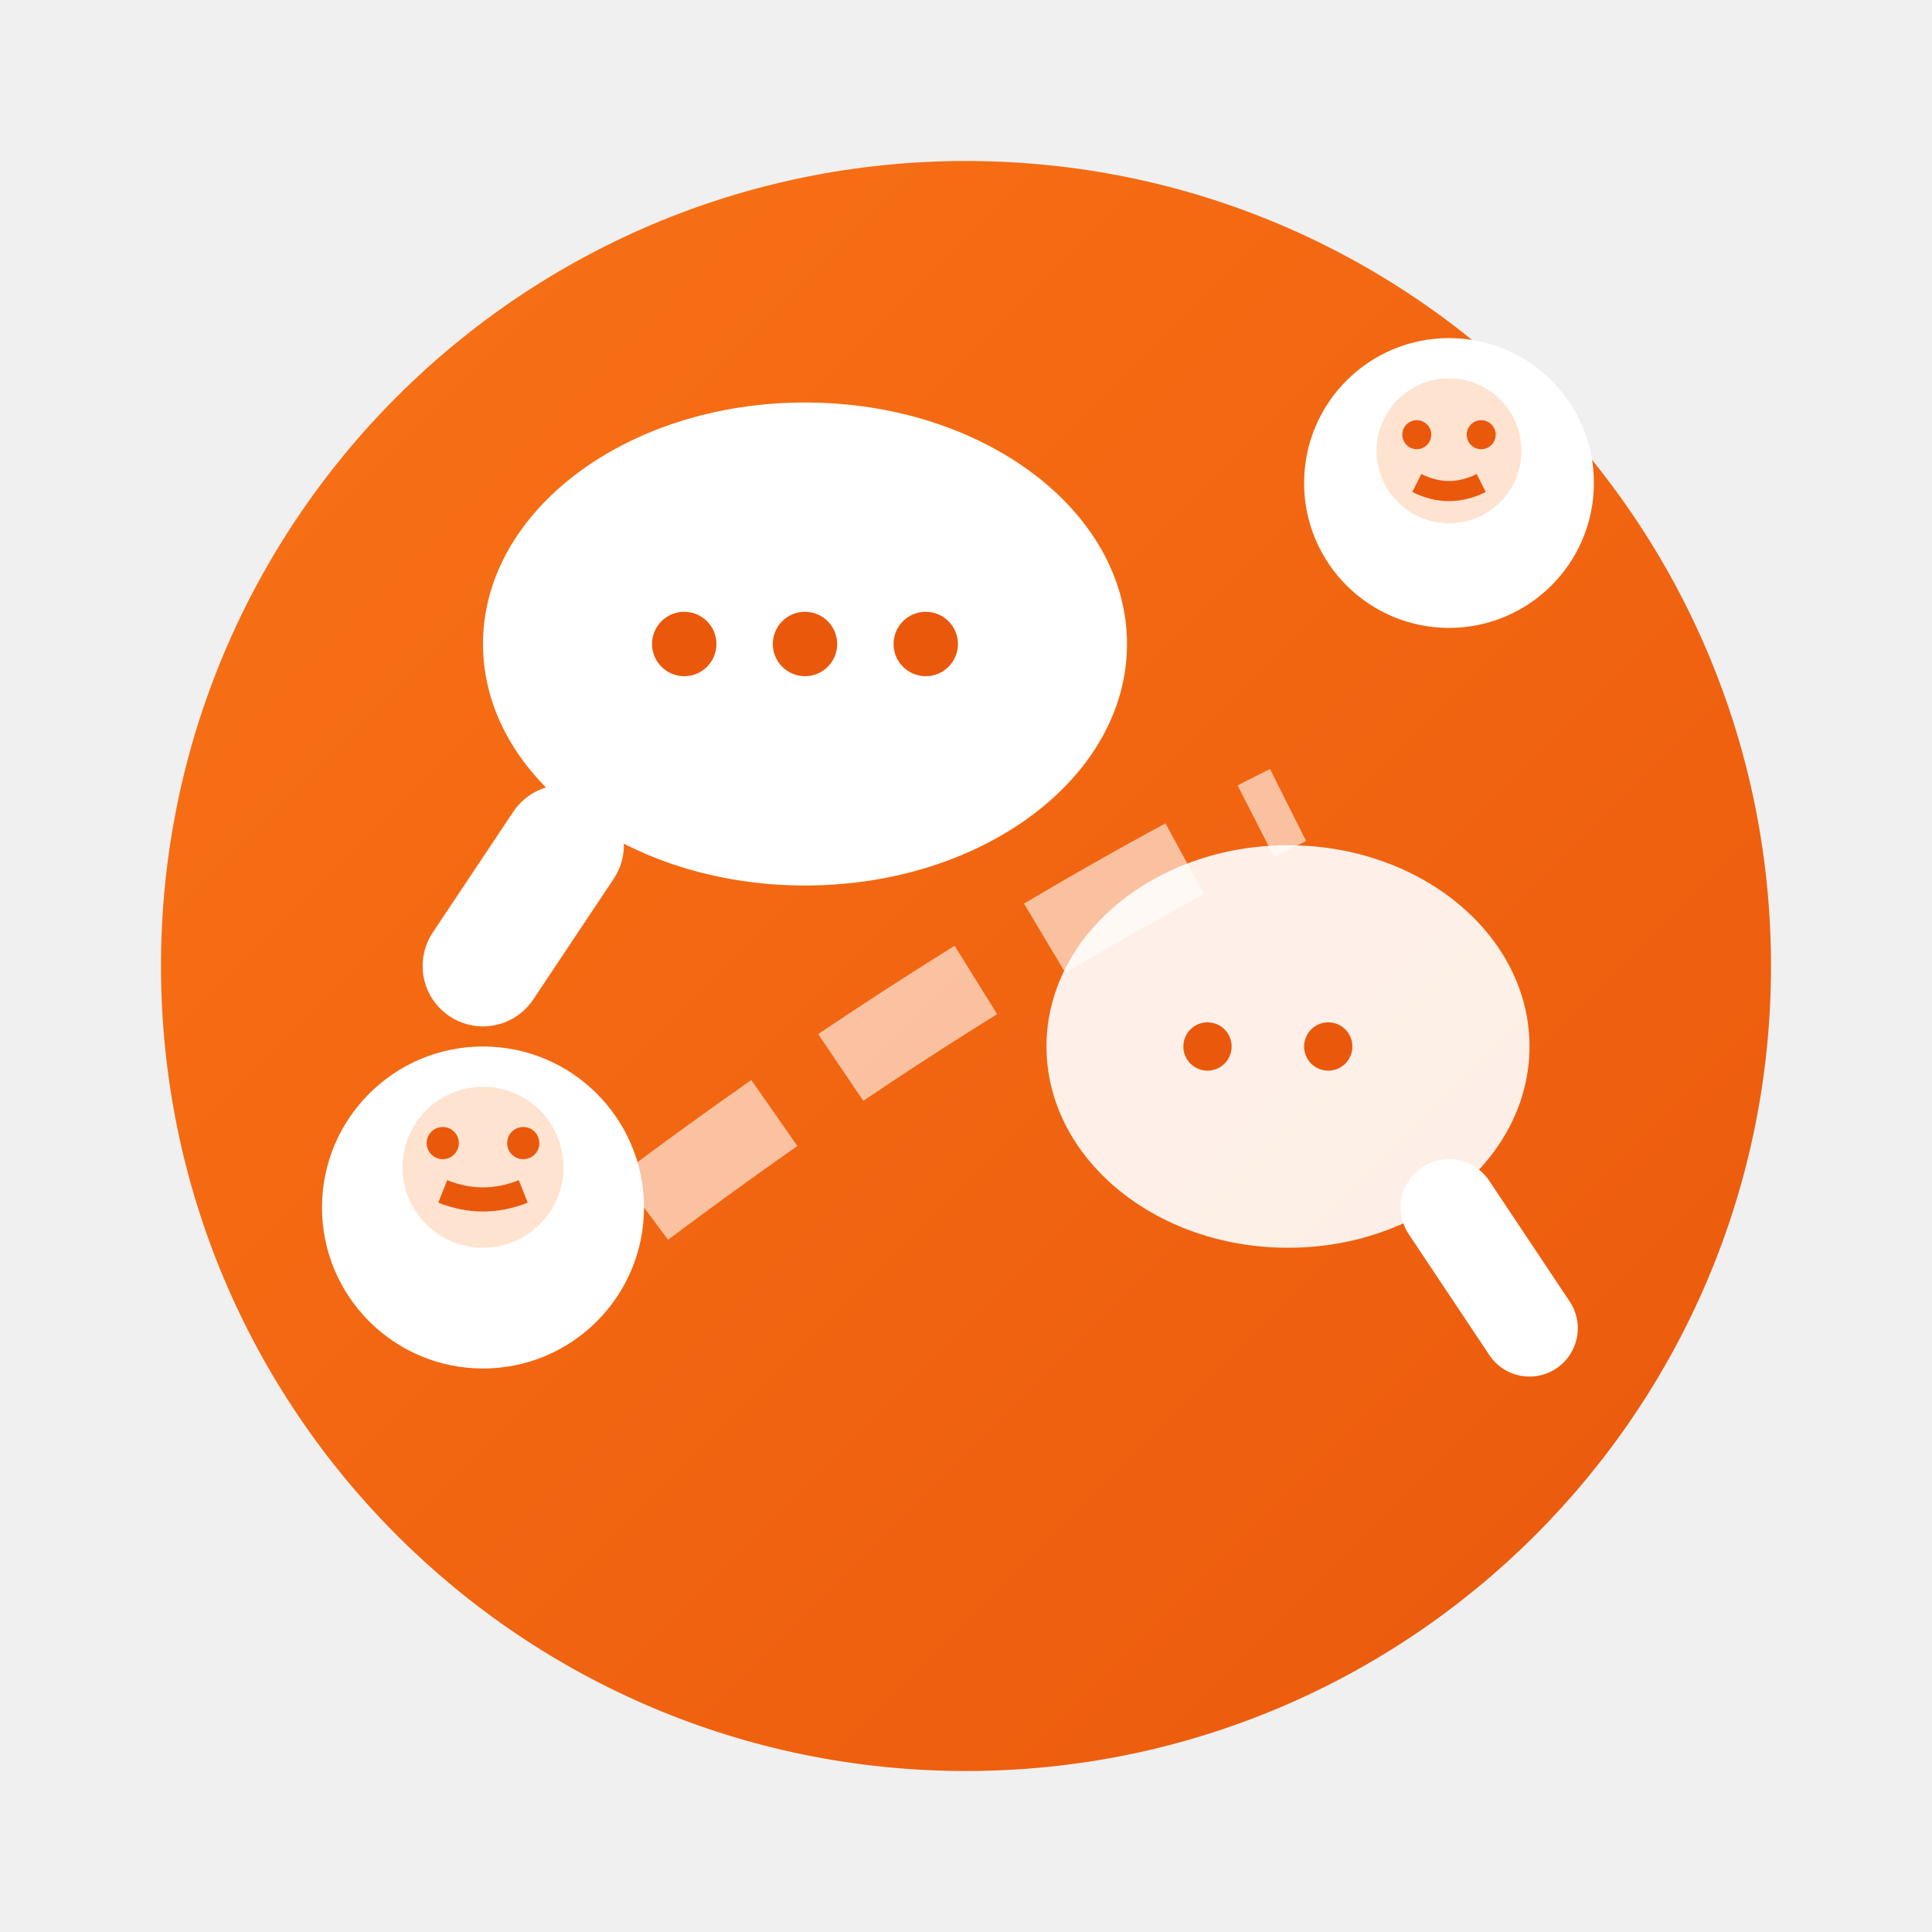
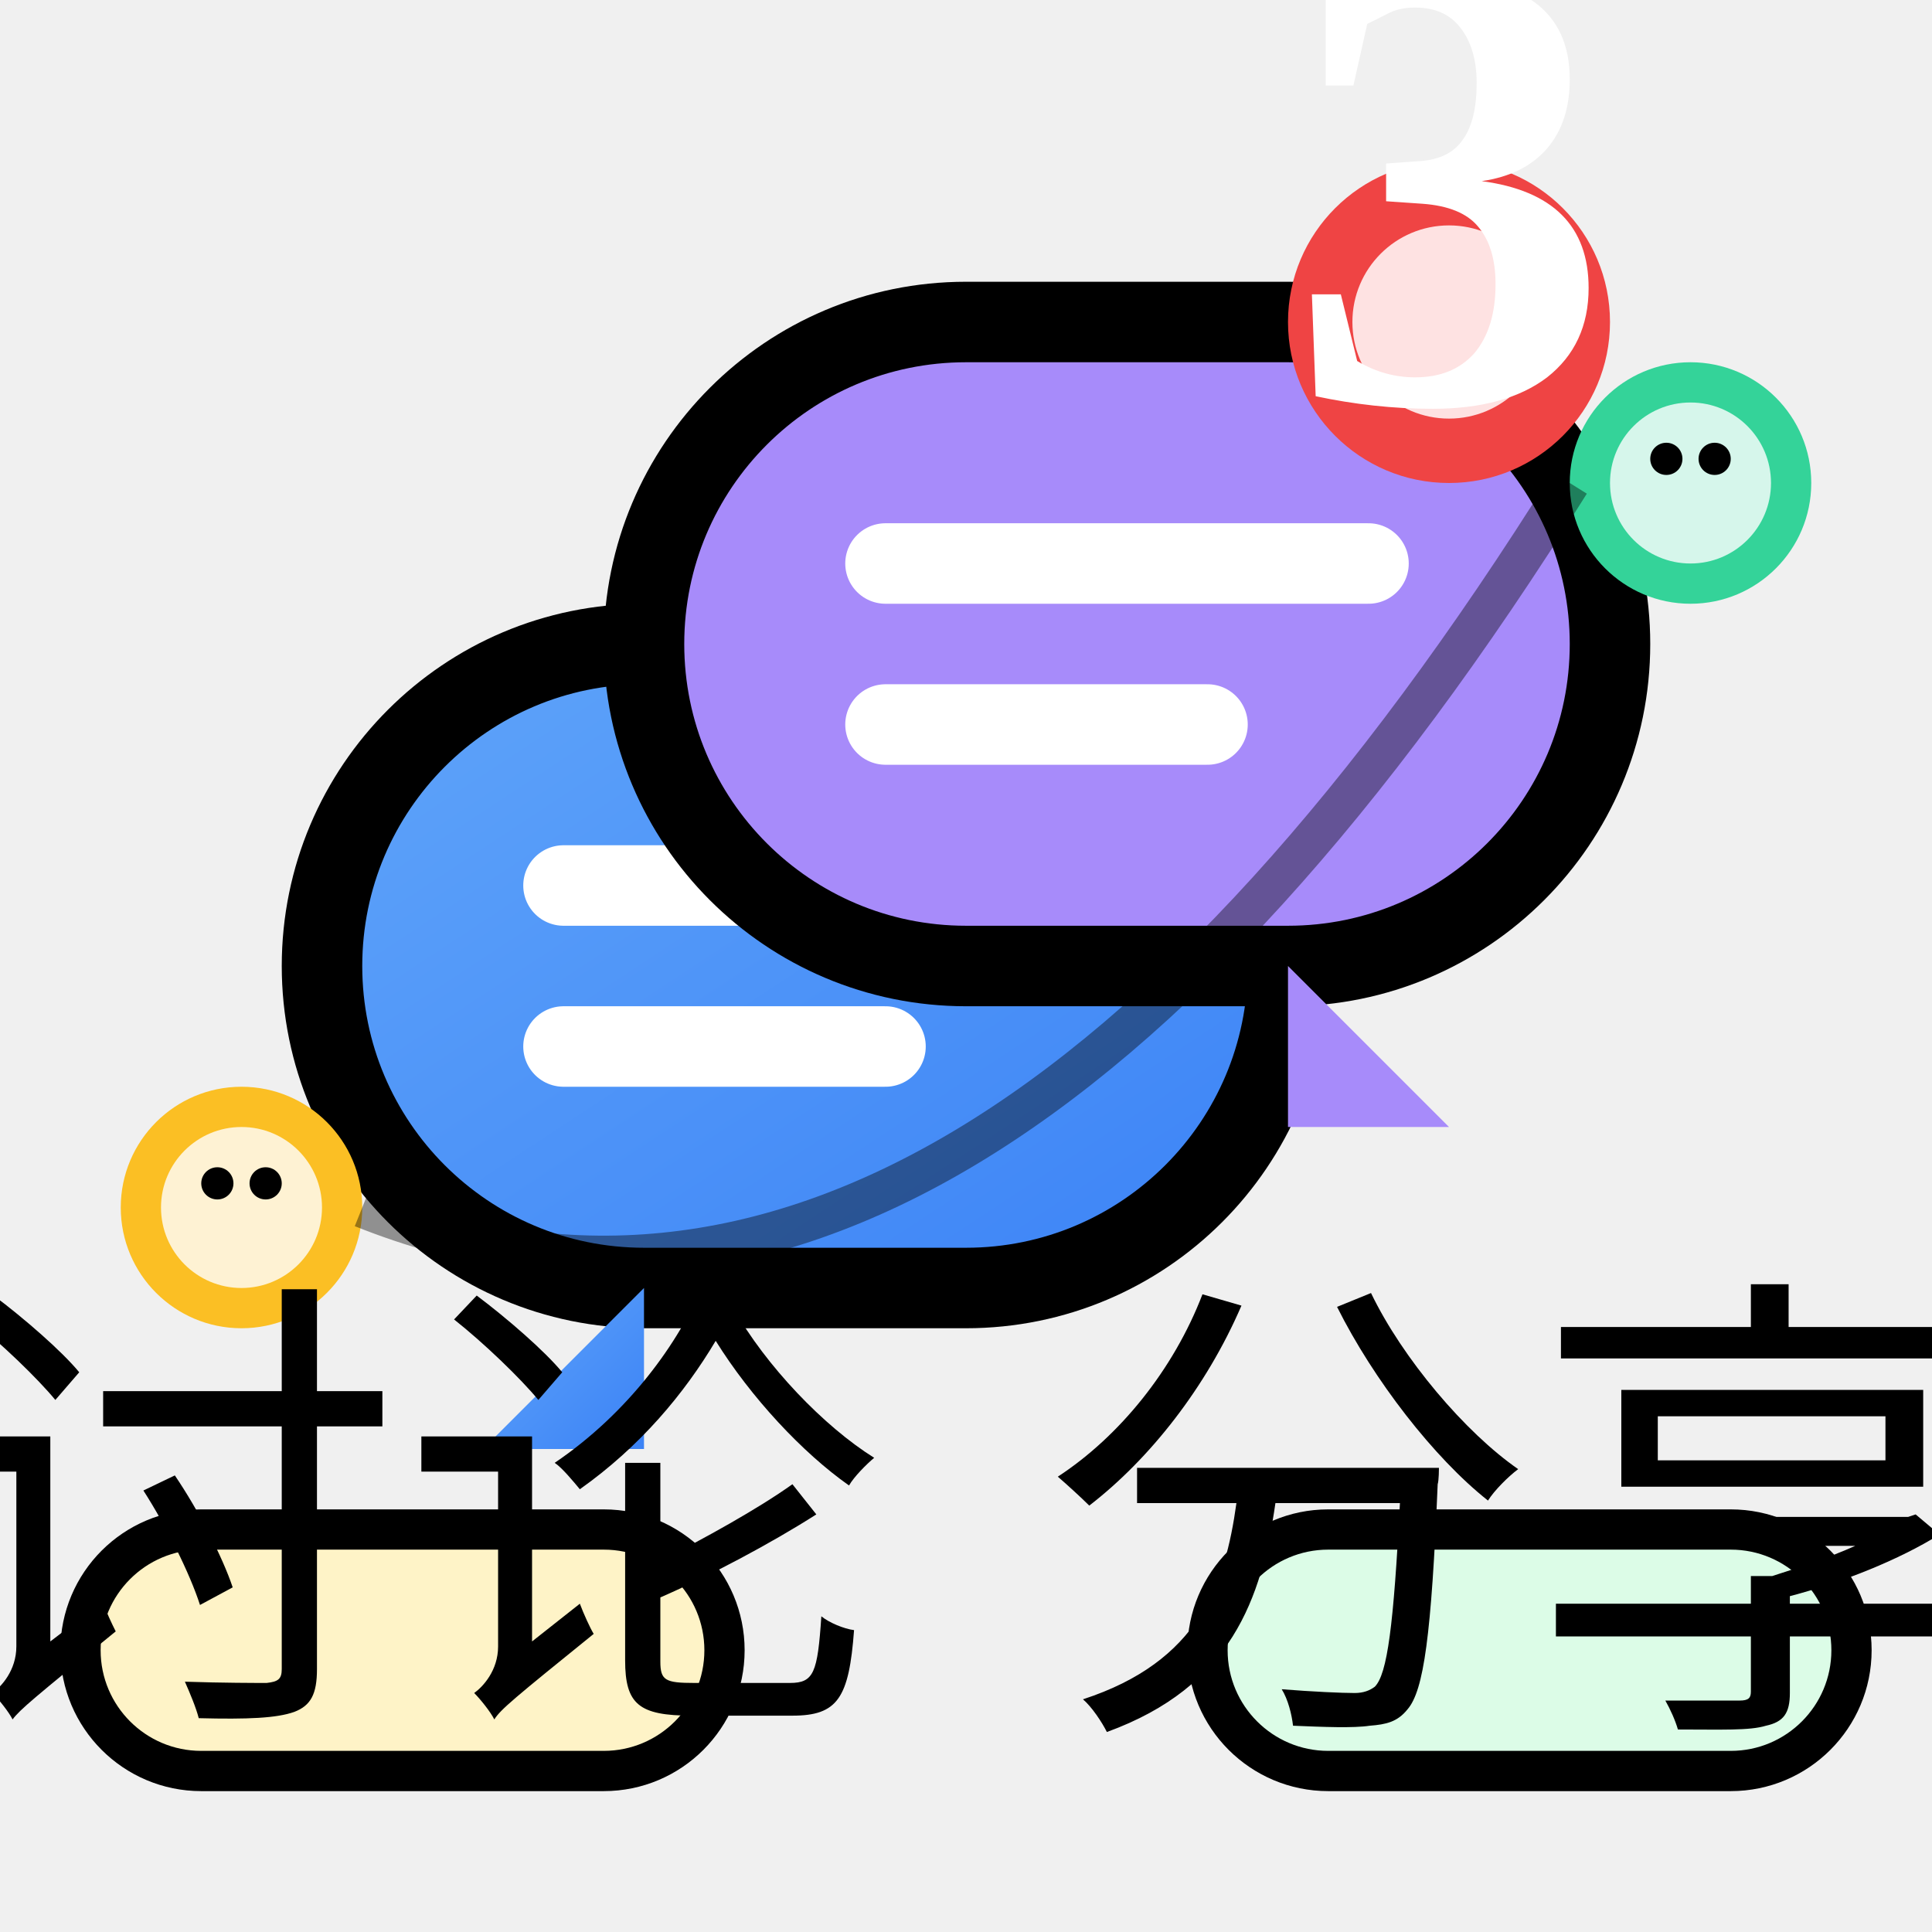
- <svg xmlns="http://www.w3.org/2000/svg" width="24" height="24" viewBox="0 0 24 24">
+ <svg xmlns="http://www.w3.org/2000/svg" viewBox="0 0 24 24" fill="none">
  <defs>
-     <linearGradient id="warmGradient" x1="0%" y1="0%" x2="100%" y2="100%">
-       <stop offset="0%" style="stop-color:#f97316;stop-opacity:1" />
-       <stop offset="100%" style="stop-color:#ea580c;stop-opacity:1" />
+     <linearGradient id="chatGrad" x1="0%" y1="0%" x2="100%" y2="100%">
+       <stop offset="0%" style="stop-color:#60a5fa" />
+       <stop offset="100%" style="stop-color:#3b82f6" />
    </linearGradient>
  </defs>
-   <circle cx="12" cy="12" r="10" fill="url(#warmGradient)" />
-   <ellipse cx="10" cy="8" rx="4" ry="3" fill="white" />
-   <path d="M7 10.5 L6 12" stroke="white" stroke-width="1.5" stroke-linecap="round" />
-   <ellipse cx="16" cy="13" rx="3" ry="2.5" fill="white" opacity="0.9" />
-   <path d="M18 15 L19 16.5" stroke="white" stroke-width="1.2" stroke-linecap="round" />
-   <circle cx="8.5" cy="8" r="0.4" fill="#ea580c" />
-   <circle cx="10" cy="8" r="0.4" fill="#ea580c" />
-   <circle cx="11.5" cy="8" r="0.4" fill="#ea580c" />
-   <circle cx="15" cy="13" r="0.3" fill="#ea580c" />
-   <circle cx="16.5" cy="13" r="0.3" fill="#ea580c" />
-   <circle cx="6" cy="15" r="2" fill="white" />
-   <circle cx="6" cy="14.5" r="1" fill="#f97316" opacity="0.2" />
-   <circle cx="5.5" cy="14.2" r="0.2" fill="#ea580c" />
-   <circle cx="6.5" cy="14.2" r="0.2" fill="#ea580c" />
-   <path d="M5.5 14.8 Q6 15 6.5 14.8" stroke="#ea580c" stroke-width="0.3" fill="none" />
-   <circle cx="18" cy="6" r="1.8" fill="white" />
-   <circle cx="18" cy="5.6" r="0.9" fill="#f97316" opacity="0.2" />
-   <circle cx="17.6" cy="5.4" r="0.18" fill="#ea580c" />
-   <circle cx="18.4" cy="5.4" r="0.18" fill="#ea580c" />
-   <path d="M17.6 6 Q18 6.2 18.4 6" stroke="#ea580c" stroke-width="0.25" fill="none" />
-   <path d="M8 15 Q12 12 16 10" stroke="white" stroke-width="1" fill="none" opacity="0.6" stroke-dasharray="2,1" />
+   <rect x="4" y="8" width="12" height="8" rx="4" fill="url(#chatGrad)" stroke="currentColor" stroke-width="1" />
+   <path d="M8 16 L6 18 L8 18 Z" fill="url(#chatGrad)" />
+   <line x1="7" y1="11" x2="13" y2="11" stroke="white" stroke-width="1" stroke-linecap="round" />
+   <line x1="7" y1="13" x2="11" y2="13" stroke="white" stroke-width="1" stroke-linecap="round" />
+   <rect x="8" y="4" width="12" height="8" rx="4" fill="#a78bfa" stroke="currentColor" stroke-width="1" />
+   <path d="M16 12 L18 14 L16 14 Z" fill="#a78bfa" />
+   <line x1="11" y1="7" x2="17" y2="7" stroke="white" stroke-width="1" stroke-linecap="round" />
+   <line x1="11" y1="9" x2="15" y2="9" stroke="white" stroke-width="1" stroke-linecap="round" />
+   <circle cx="3" cy="15" r="1.5" fill="#fbbf24" />
+   <circle cx="3" cy="15" r="1" fill="white" opacity="0.8" />
+   <circle cx="2.7" cy="14.7" r="0.2" fill="currentColor" />
+   <circle cx="3.3" cy="14.7" r="0.2" fill="currentColor" />
+   <circle cx="21" cy="6" r="1.5" fill="#34d399" />
+   <circle cx="21" cy="6" r="1" fill="white" opacity="0.8" />
+   <circle cx="20.7" cy="5.7" r="0.2" fill="currentColor" />
+   <circle cx="21.3" cy="5.7" r="0.2" fill="currentColor" />
+   <circle cx="18" cy="4" r="2" fill="#ef4444">
+     <animate attributeName="r" values="2;2.5;2" dur="1.5s" repeatCount="indefinite" />
+   </circle>
+   <circle cx="18" cy="4" r="1.2" fill="#fee2e2" />
+   <text x="18" y="5" text-anchor="middle" font-size="8" fill="white" font-weight="bold">3</text>
+   <rect x="1" y="19" width="8" height="3" rx="1.5" fill="#fef3c7" stroke="currentColor" stroke-width="0.5" />
+   <text x="5" y="21" text-anchor="middle" font-size="6" fill="currentColor">讨论</text>
+   <rect x="15" y="19" width="8" height="3" rx="1.5" fill="#dcfce7" stroke="currentColor" stroke-width="0.5" />
+   <text x="19" y="21" text-anchor="middle" font-size="6" fill="currentColor">分享</text>
+   <path d="M4.5 15 Q12 18 19.5 6" stroke="currentColor" stroke-width="0.5" opacity="0.4" fill="none" />
</svg>
